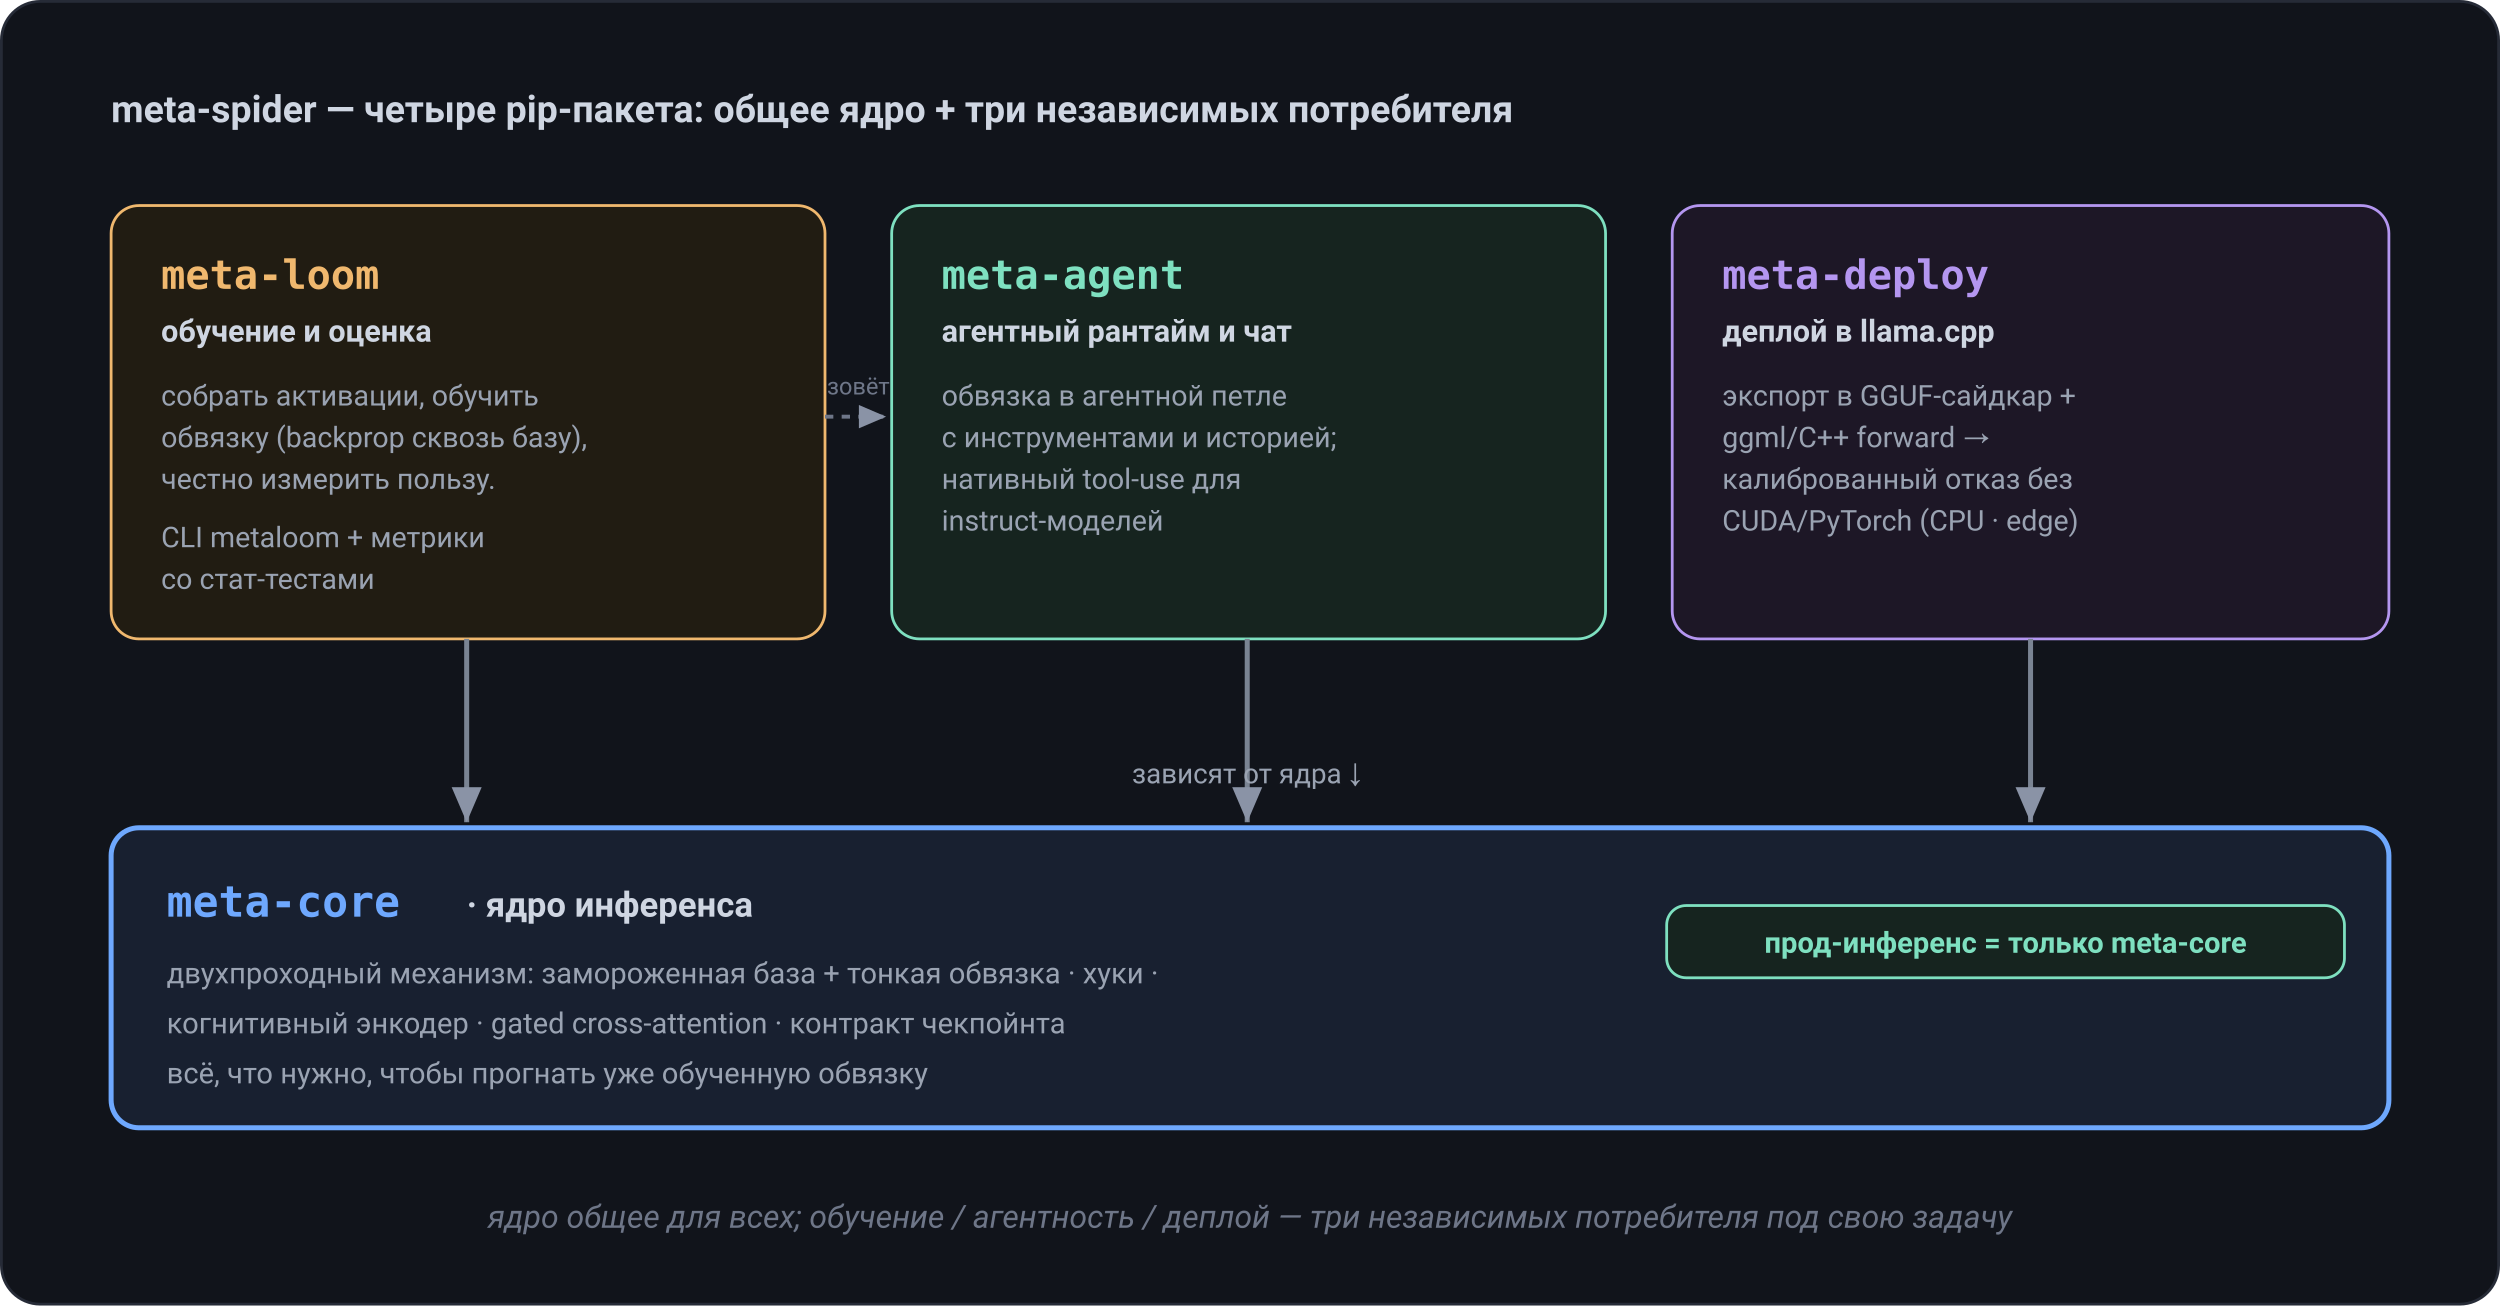
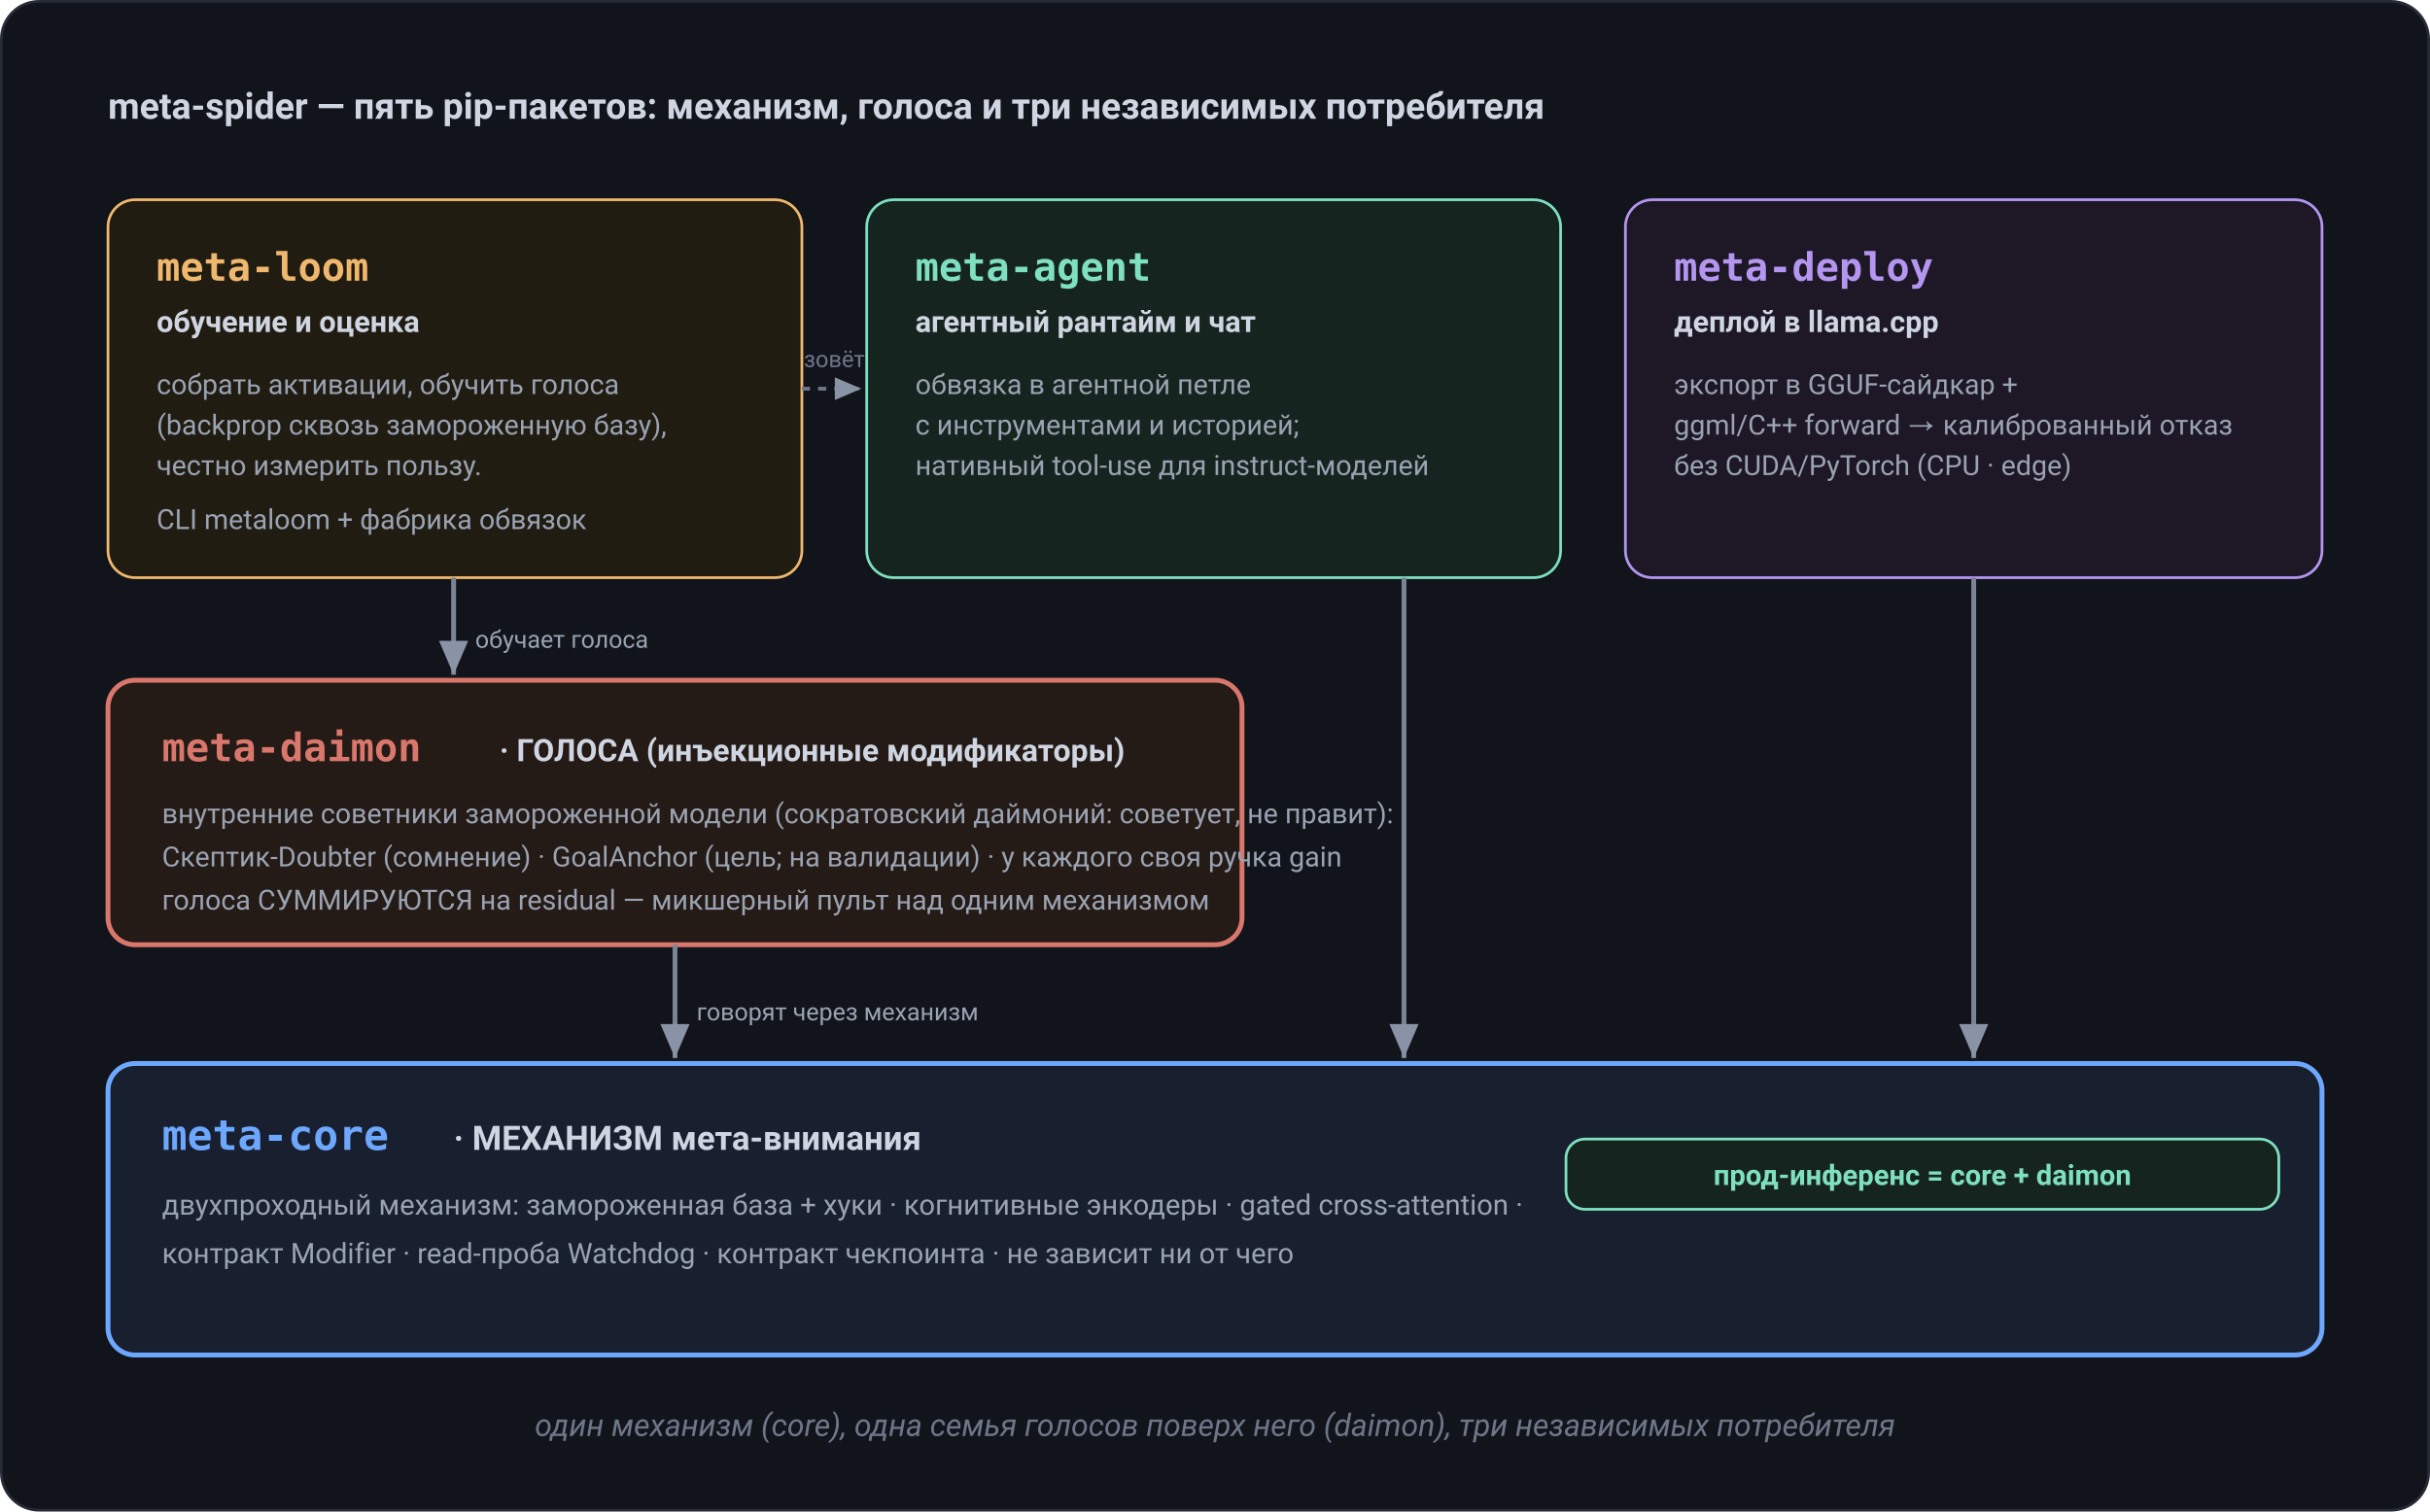
- <svg xmlns="http://www.w3.org/2000/svg" viewBox="0 0 900 470" font-family="-apple-system, Segoe UI, Roboto, Helvetica, Arial, sans-serif">
+ <svg xmlns="http://www.w3.org/2000/svg" viewBox="0 0 900 560" font-family="-apple-system, Segoe UI, Roboto, Helvetica, Arial, sans-serif">
  <defs>
    <marker id="arr" markerWidth="9" markerHeight="9" refX="7" refY="3" orient="auto" markerUnits="strokeWidth">
      <path d="M0,0 L7,3 L0,6 Z" fill="#8a93a6" />
    </marker>
  </defs>
-   <rect x="0.5" y="0.5" width="899" height="469" rx="14" fill="#11141b" stroke="#262b37" />
-   <text x="40" y="44" fill="#cfd6e2" font-size="13.5" font-weight="700">meta-spider — четыре pip-пакета: общее ядро + три независимых потребителя</text>
-   <rect x="40" y="74" width="257" height="156" rx="10" fill="#211c12" stroke="#f0b86e" />
+   <rect x="0.5" y="0.5" width="899" height="559" rx="14" fill="#11141b" stroke="#262b37" />
+   <text x="40" y="44" fill="#cfd6e2" font-size="13.5" font-weight="700">meta-spider — пять pip-пакетов: механизм, голоса и три независимых потребителя</text>
+   <rect x="40" y="74" width="257" height="140" rx="10" fill="#211c12" stroke="#f0b86e" />
  <text x="58" y="104" fill="#f0b86e" font-size="14.5" font-weight="700" font-family="ui-monospace, Consolas, monospace">meta-loom</text>
  <text x="58" y="123" fill="#cfd6e2" font-size="11" font-weight="600">обучение и оценка</text>
-   <text x="58" y="146" fill="#9aa3b2" font-size="10.3">собрать активации, обучить</text>
-   <text x="58" y="161" fill="#9aa3b2" font-size="10.3">обвязку (backprop сквозь базу),</text>
+   <text x="58" y="146" fill="#9aa3b2" font-size="10.3">собрать активации, обучить голоса</text>
+   <text x="58" y="161" fill="#9aa3b2" font-size="10.3">(backprop сквозь замороженную базу),</text>
  <text x="58" y="176" fill="#9aa3b2" font-size="10.3">честно измерить пользу.</text>
-   <text x="58" y="197" fill="#9aa3b2" font-size="10.3">CLI metaloom + метрики</text>
-   <text x="58" y="212" fill="#9aa3b2" font-size="10.3">со стат-тестами</text>
-   <rect x="321" y="74" width="257" height="156" rx="10" fill="#16241f" stroke="#7ee0c0" />
+   <text x="58" y="196" fill="#9aa3b2" font-size="10.3">CLI metaloom + фабрика обвязок</text>
+   <rect x="321" y="74" width="257" height="140" rx="10" fill="#16241f" stroke="#7ee0c0" />
  <text x="339" y="104" fill="#7ee0c0" font-size="14.5" font-weight="700" font-family="ui-monospace, Consolas, monospace">meta-agent</text>
  <text x="339" y="123" fill="#cfd6e2" font-size="11" font-weight="600">агентный рантайм и чат</text>
  <text x="339" y="146" fill="#9aa3b2" font-size="10.3">обвязка в агентной петле</text>
  <text x="339" y="161" fill="#9aa3b2" font-size="10.3">с инструментами и историей;</text>
-   <text x="339" y="176" fill="#9aa3b2" font-size="10.3">нативный tool-use для</text>
-   <text x="339" y="191" fill="#9aa3b2" font-size="10.3">instruct-моделей</text>
-   <rect x="602" y="74" width="258" height="156" rx="10" fill="#1d1726" stroke="#b496f0" />
+   <text x="339" y="176" fill="#9aa3b2" font-size="10.3">нативный tool-use для instruct-моделей</text>
+   <rect x="602" y="74" width="258" height="140" rx="10" fill="#1d1726" stroke="#b496f0" />
  <text x="620" y="104" fill="#b496f0" font-size="14.5" font-weight="700" font-family="ui-monospace, Consolas, monospace">meta-deploy</text>
  <text x="620" y="123" fill="#cfd6e2" font-size="11" font-weight="600">деплой в llama.cpp</text>
  <text x="620" y="146" fill="#9aa3b2" font-size="10.3">экспорт в GGUF-сайдкар +</text>
-   <text x="620" y="161" fill="#9aa3b2" font-size="10.3">ggml/C++ forward →</text>
-   <text x="620" y="176" fill="#9aa3b2" font-size="10.3">калиброванный отказ без</text>
-   <text x="620" y="191" fill="#9aa3b2" font-size="10.3">CUDA/PyTorch (CPU · edge)</text>
-   <path d="M297,150 L319,150" stroke="#6e7688" stroke-width="1.4" fill="none" stroke-dasharray="3 3" marker-end="url(#arr)" />
-   <text x="309" y="142" fill="#6e7688" font-size="8.5" text-anchor="middle">зовёт</text>
+   <text x="620" y="161" fill="#9aa3b2" font-size="10.3">ggml/C++ forward → калиброванный отказ</text>
+   <text x="620" y="176" fill="#9aa3b2" font-size="10.3">без CUDA/PyTorch (CPU · edge)</text>
+   <path d="M297,144 L319,144" stroke="#6e7688" stroke-width="1.4" fill="none" stroke-dasharray="3 3" marker-end="url(#arr)" />
+   <text x="309" y="136" fill="#6e7688" font-size="8.5" text-anchor="middle">зовёт</text>
+   <rect x="40" y="252" width="420" height="98" rx="10" fill="#241a16" stroke="#d9776c" stroke-width="1.8" />
+   <text x="60" y="282" fill="#d9776c" font-size="14.5" font-weight="700" font-family="ui-monospace, Consolas, monospace">meta-daimon</text>
+   <text x="185" y="282" fill="#cfd6e2" font-size="11.5" font-weight="600">· ГОЛОСА (инъекционные модификаторы)</text>
+   <text x="60" y="305" fill="#9aa3b2" font-size="10.3">внутренние советники замороженной модели (сократовский даймоний: советует, не правит):</text>
+   <text x="60" y="321" fill="#9aa3b2" font-size="10.3">Скептик-Doubter (сомнение) · GoalAnchor (цель; на валидации) · у каждого своя ручка gain</text>
+   <text x="60" y="337" fill="#9aa3b2" font-size="10.3">голоса СУММИРУЮТСЯ на residual — микшерный пульт над одним механизмом</text>
  <g stroke="#7a8493" stroke-width="1.8" fill="none" marker-end="url(#arr)">
-     <path d="M168,230 L168,296" />
-     <path d="M449,230 L449,296" />
-     <path d="M731,230 L731,296" />
+     <path d="M168,214 L168,250" />
+     <path d="M250,350 L250,392" />
+     <path d="M520,214 L520,392" />
+     <path d="M731,214 L731,392" />
  </g>
-   <text x="449" y="282" fill="#9aa3b2" font-size="10" text-anchor="middle">зависят от ядра ↓</text>
-   <rect x="40" y="298" width="820" height="108" rx="10" fill="#182030" stroke="#6ea8fe" stroke-width="1.8" />
-   <text x="60" y="330" fill="#6ea8fe" font-size="15.5" font-weight="700" font-family="ui-monospace, Consolas, monospace">meta-core</text>
-   <text x="168" y="330" fill="#cfd6e2" font-size="12.5" font-weight="600">· ядро инференса</text>
-   <text x="60" y="354" fill="#9aa3b2" font-size="10.5">двухпроходный механизм: замороженная база + тонкая обвязка · хуки ·</text>
-   <text x="60" y="372" fill="#9aa3b2" font-size="10.5">когнитивный энкодер · gated cross-attention · контракт чекпойнта</text>
-   <text x="60" y="390" fill="#9aa3b2" font-size="10.5">всё, что нужно, чтобы прогнать уже обученную обвязку</text>
-   <rect x="600" y="326" width="244" height="26" rx="7" fill="#16241f" stroke="#7ee0c0" />
-   <text x="722" y="343" fill="#7ee0c0" font-size="10.5" font-weight="600" text-anchor="middle">прод-инференс = только meta-core</text>
-   <text x="450" y="442" fill="#6e7688" font-size="11.5" text-anchor="middle" font-style="italic">ядро общее для всех; обучение / агентность / деплой — три независимых потребителя под свою задачу</text>
+   <text x="168" y="240" fill="#9aa3b2" font-size="9" text-anchor="start" dx="8">обучает голоса</text>
+   <text x="250" y="378" fill="#9aa3b2" font-size="9" text-anchor="start" dx="8">говорят через механизм</text>
+   <rect x="40" y="394" width="820" height="108" rx="10" fill="#182030" stroke="#6ea8fe" stroke-width="1.8" />
+   <text x="60" y="426" fill="#6ea8fe" font-size="15.5" font-weight="700" font-family="ui-monospace, Consolas, monospace">meta-core</text>
+   <text x="168" y="426" fill="#cfd6e2" font-size="12.5" font-weight="600">· МЕХАНИЗМ мета-внимания</text>
+   <text x="60" y="450" fill="#9aa3b2" font-size="10.5">двухпроходный механизм: замороженная база + хуки · когнитивные энкодеры · gated cross-attention ·</text>
+   <text x="60" y="468" fill="#9aa3b2" font-size="10.5">контракт Modifier · read-проба Watchdog · контракт чекпоинта · не зависит ни от чего</text>
+   <rect x="580" y="422" width="264" height="26" rx="7" fill="#16241f" stroke="#7ee0c0" />
+   <text x="712" y="439" fill="#7ee0c0" font-size="10.5" font-weight="600" text-anchor="middle">прод-инференс = core + daimon</text>
+   <text x="450" y="532" fill="#6e7688" font-size="11.5" text-anchor="middle" font-style="italic">один механизм (core), одна семья голосов поверх него (daimon), три независимых потребителя</text>
</svg>
